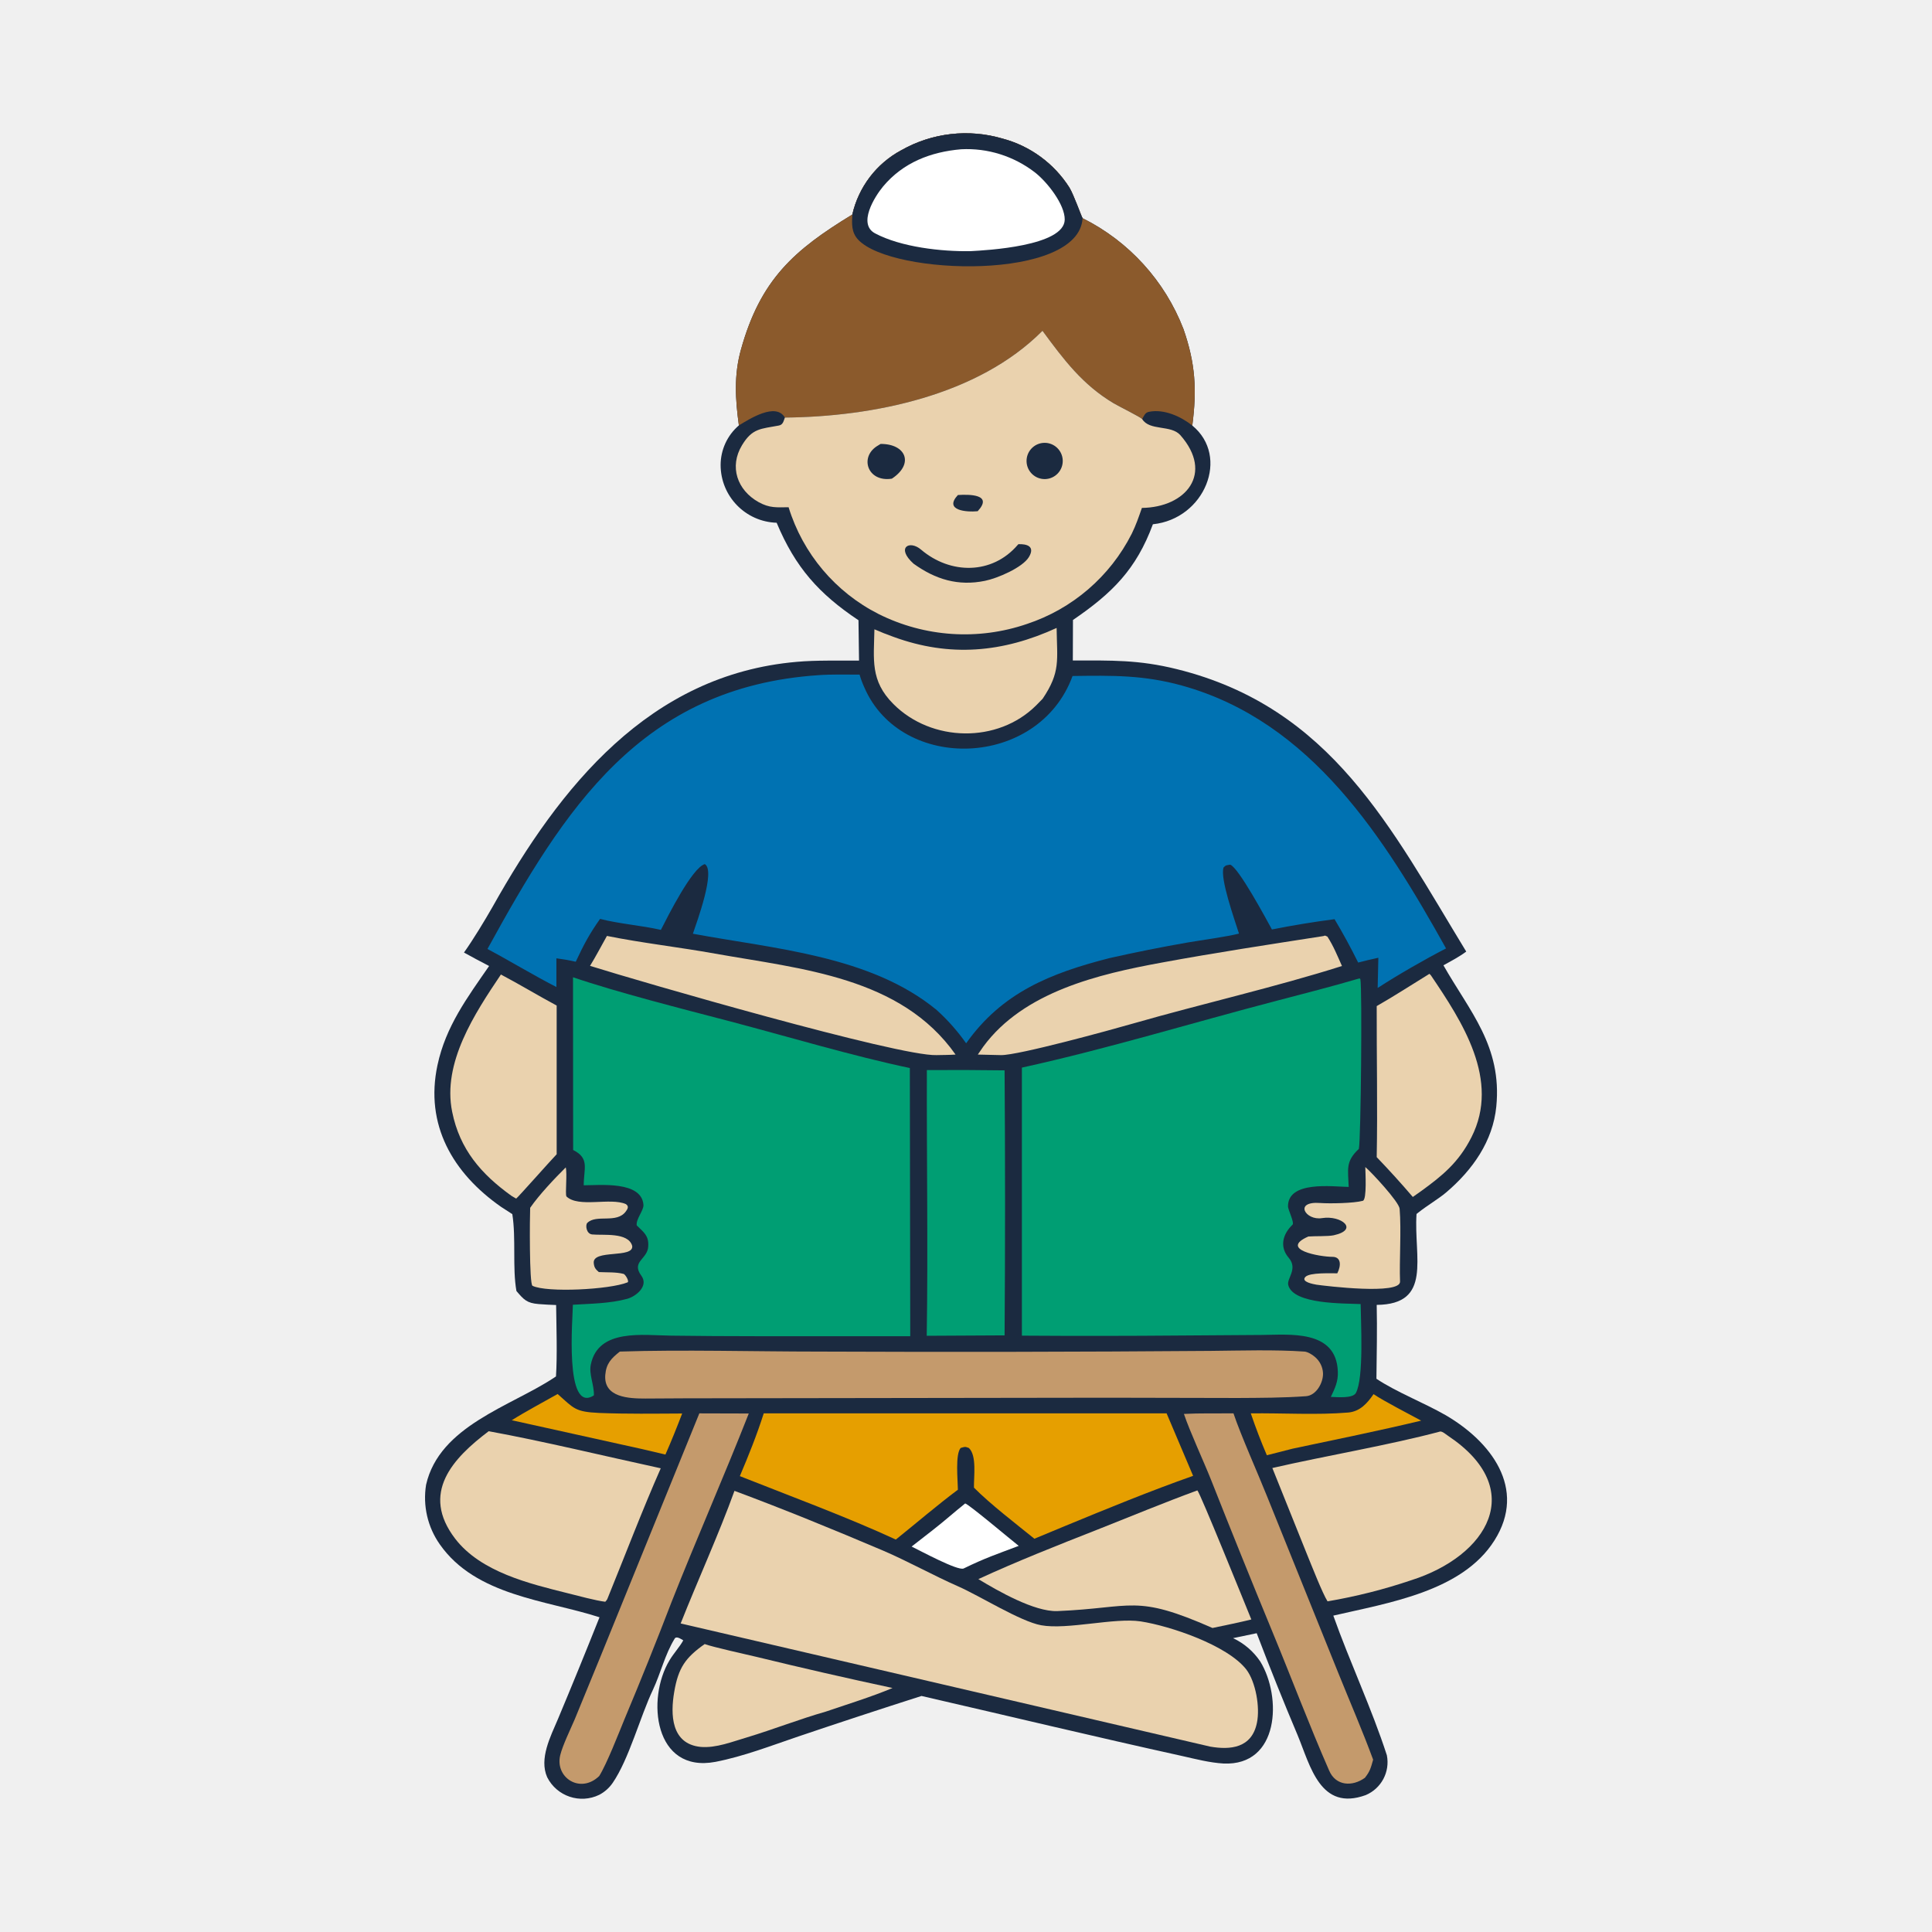
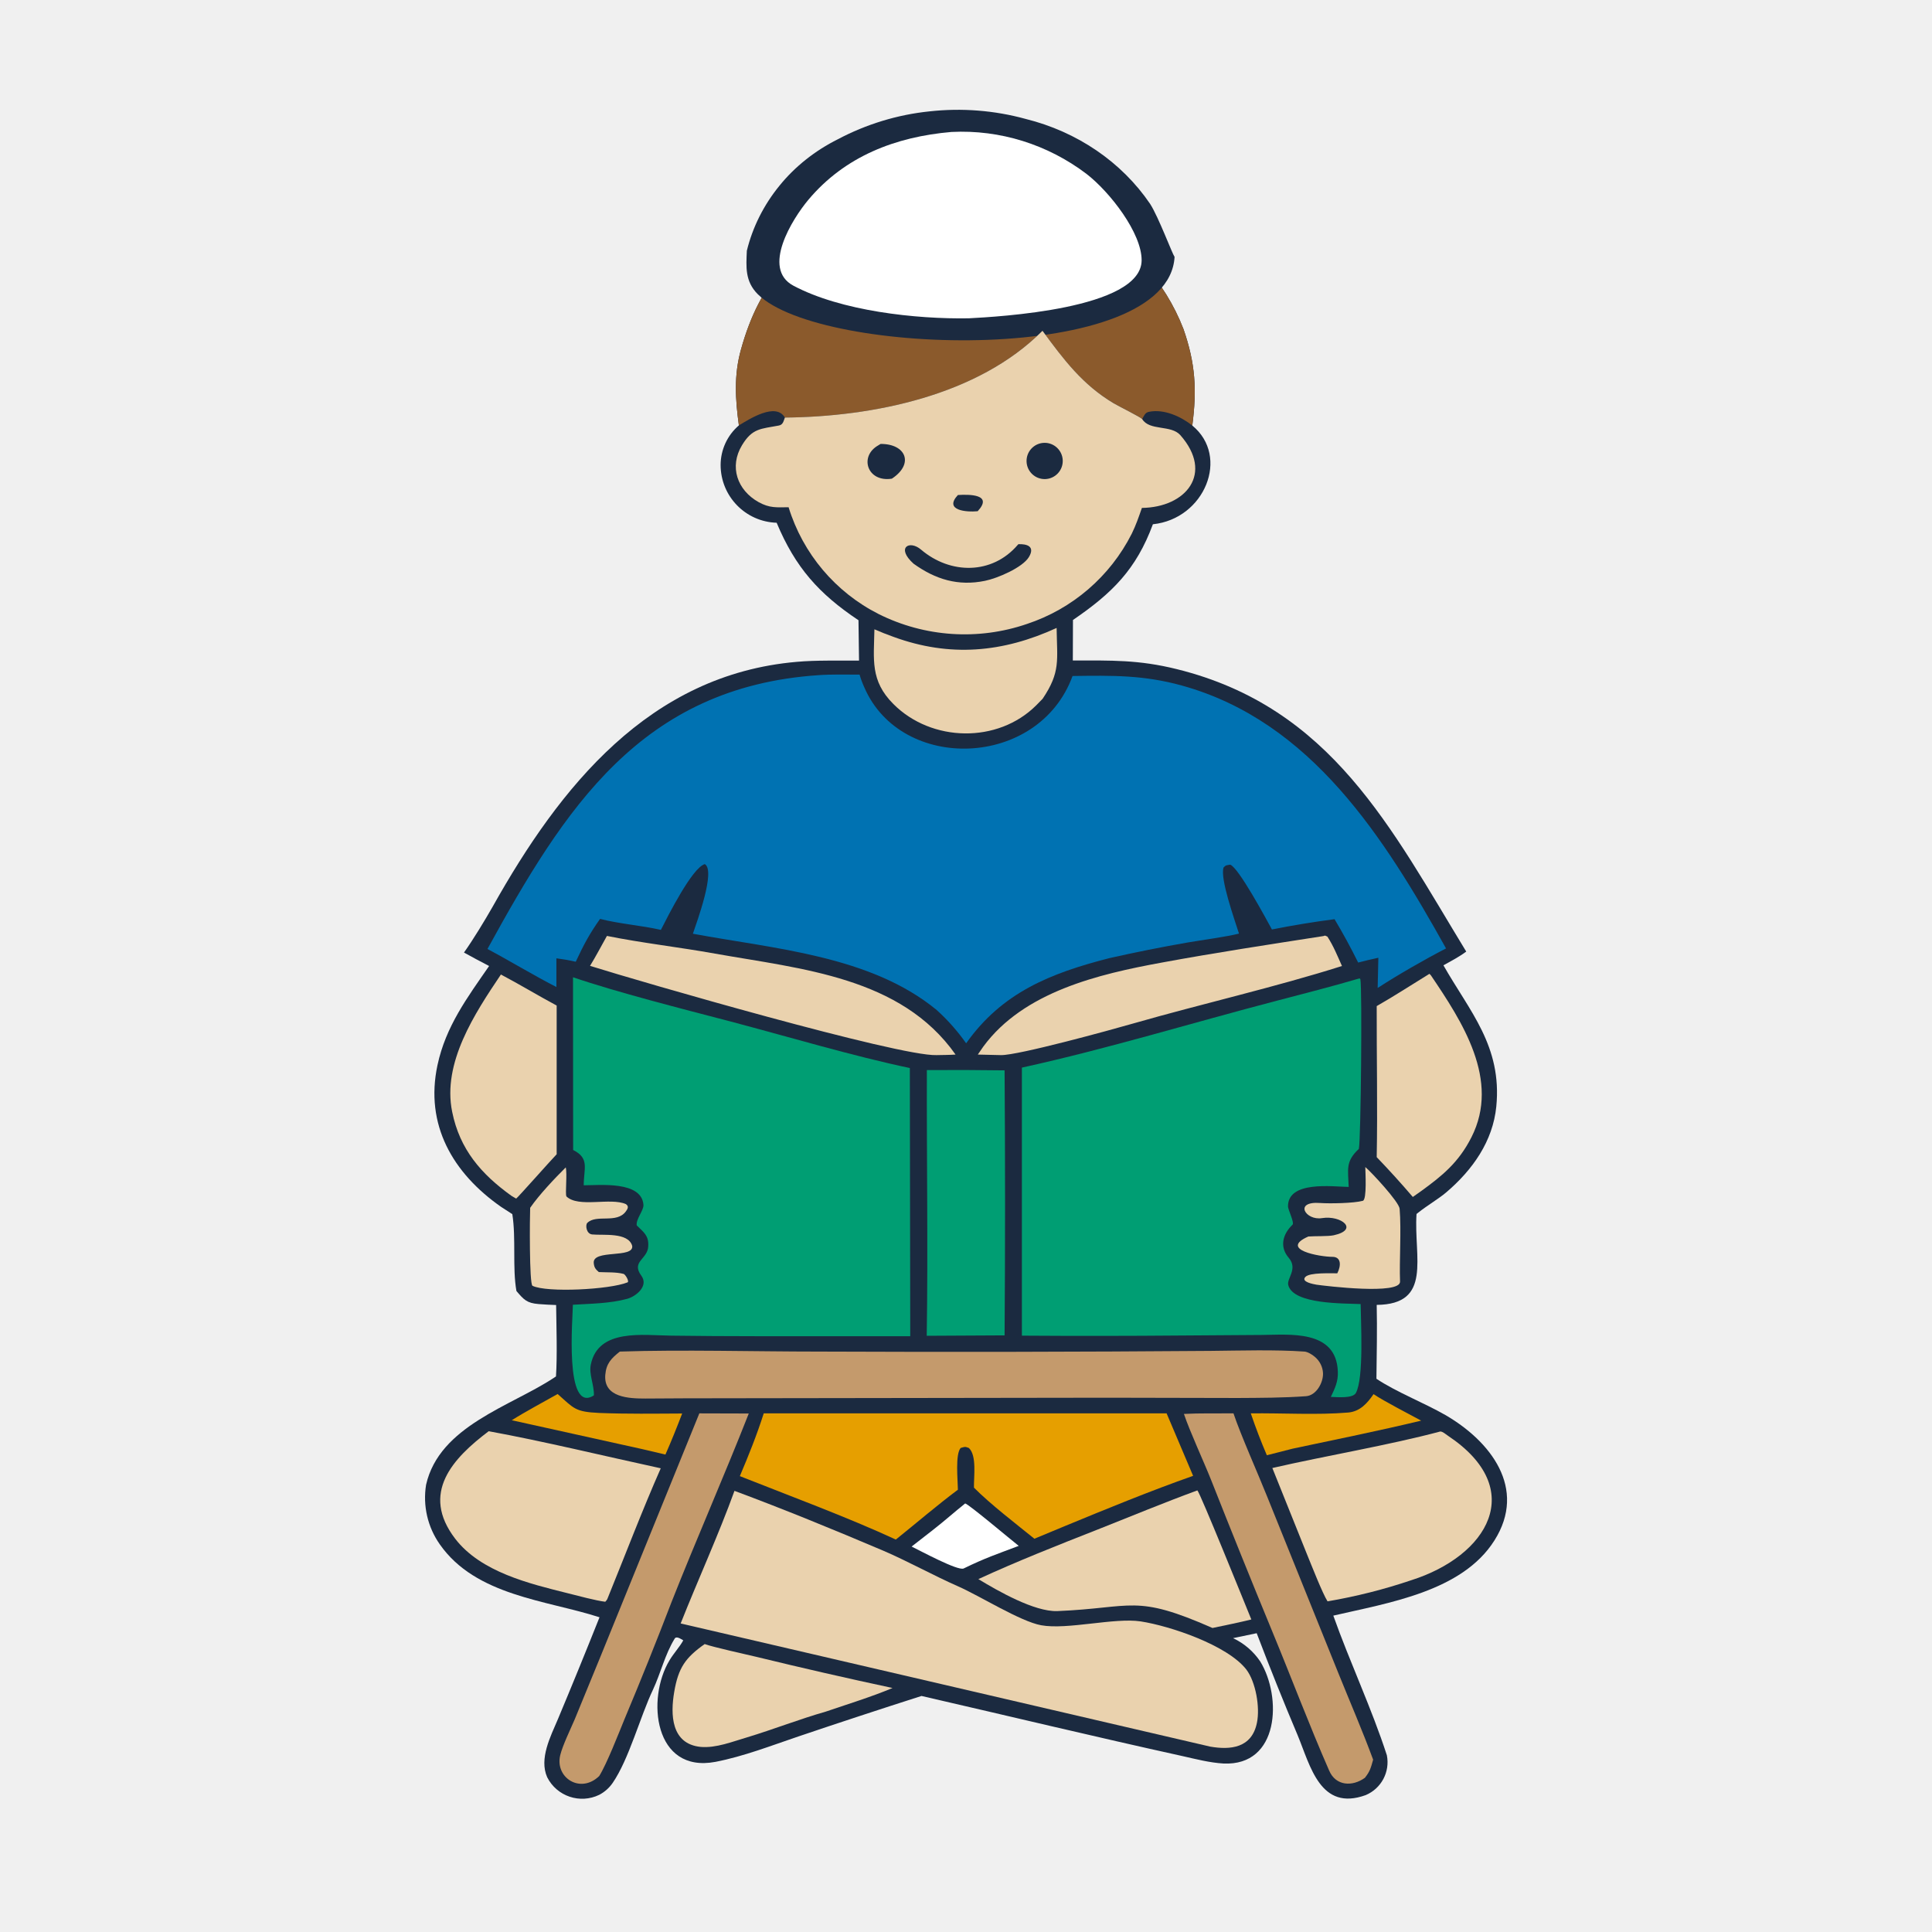
<svg xmlns="http://www.w3.org/2000/svg" width="512" height="512" viewBox="319.7 343.7 1407 1407">
  <path fill="#1B2A40" d="M940.4 500a71 71 0 0 1 35.7-46.9 95 95 0 0 1 73.6-8.5 83 83 0 0 1 48.8 35.7c3.3 5.5 8.7 21 9.6 22.3a151 151 0 0 1 73.5 80.8c8.7 25 9.8 44.3 6.4 70.2 27.6 22.6 9 68-28.7 71.9-12.1 32.8-29.6 50.2-58.2 69.7l-.1 29.5c28 0 47.9-.6 75.7 6.3 112.8 27.9 156.3 116.3 210.8 205.7-5.4 4-10.7 6.7-16.6 10 19 33.5 42.8 58.8 38.5 102.8-2.5 25.4-17.3 46.2-36.4 62.5-5.5 4.7-14.1 9.7-20.7 15l-1 .8c-2.1 31.5 11.8 65.8-29 66.2.4 17.7 0 36-.2 53.8 14.3 9.6 34.7 17.5 50.2 26.4 32.8 19 59.8 53.4 35.7 91.4-23.5 37.2-77.3 45.4-117.3 54.7 12 33.8 28 67.7 39 101.7a26 26 0 0 1-15.4 29c-33.1 12-40.3-21.2-49.5-43.4a2267 2267 0 0 1-29.9-74.5l-17.2 3.6a49 49 0 0 1 19.8 17c15.8 25.8 14 76.2-26.8 74.3-10.1-.6-20-3.2-29.8-5.4-63.5-14-126.7-29.2-190.1-43.8q-45 14.4-89.7 29.5c-19.8 6.7-39.8 14.5-60.4 18.5-44.7 8.4-50.4-45.9-33.4-74 2.9-4.9 7.6-10 10-14.5-1.8-1-5-3.4-6.3-1.2-7 11.4-10.2 25.2-15.7 37-9.4 19.7-17.5 50.7-29.4 68a27 27 0 0 1-9.8 8.7 28.5 28.5 0 0 1-37.9-12.8c-6-13.5 2.4-29.6 7.8-42.3q15.5-37 30.3-74.2c-38.6-12.5-90-15.5-116.3-53.1a59 59 0 0 1-10-43.4c9.7-42.9 61.8-57.2 93.1-77.9l1.5-1c1-15.2.3-36.3.1-52q-6.3-.2-12.7-.7c-8.7-.7-10.8-3.2-16.2-9.5-3-16.8-.2-38.4-3-56l-8.2-5.3c-35.2-24.6-55.6-59.8-46.3-103.2 6-28.2 21.7-49.2 37.6-72.2q-9.3-4.8-18.3-9.8c6.7-9.4 15.3-23.6 21-33.6 48.8-87 113.9-168.8 221.3-178.1 14.3-1.3 30.5-.8 45.4-.9l-.4-29.4c-28.9-19.3-46-38.5-59.6-71a42.1 42.1 0 0 1-40.8-42 38 38 0 0 1 13.3-28.9c-2.6-19-3.7-36.5 1.5-55.2 14.2-51 38.6-72.5 81-98.3" />
  <path fill="#8B5A2C" d="M940.4 500a71 71 0 0 1 35.7-46.9 95 95 0 0 1 73.6-8.5 83 83 0 0 1 48.8 35.7c3.3 5.5 8.7 21 9.6 22.3a151 151 0 0 1 73.5 80.8c8.7 25 9.8 44.3 6.4 70.2-8.3-6.6-20.6-12.2-31.5-10-2.9.5-3.7 3-5 5.3-1-1.5-17.2-9.4-20.5-11.4-23-13.6-36.7-32-52.1-52.9-46.9 47.2-123.4 62.6-187.6 63.2-6.6-11.3-25.7 1-33.5 5.7-2.6-19-3.7-36.5 1.5-55.2 14.2-51 38.6-72.5 81-98.3" />
-   <path fill="#1B2A40" d="M940.4 500a71 71 0 0 1 35.7-46.9 95 95 0 0 1 73.6-8.5 83 83 0 0 1 48.8 35.7c3.3 5.5 8.7 21 9.6 22.3-2.5 45.7-138.5 42-163.4 15.7-5.1-5.5-4.6-11.6-4.3-18.3" />
-   <path fill="#FFF" d="M1019.7 452.4c19.3-1 38.2 5 53.5 16.7 9.3 7.2 22 23.6 21.9 34.5-.2 19.4-57.3 22.4-68.5 23-21 .4-50.8-2.9-69.7-13-12.6-6.8-.4-26.5 6-34.2 14.5-17.3 34.6-25.1 56.8-27" />
+   <path fill="#1B2A40" d="M 863.6 526.3 C 867.8 509.1 875.9 493.0 887.3 479.0 C 898.7 464.9 913.3 453.4 929.9 445.1 C 950.5 434.2 973.2 427.2 996.7 424.8 C 1020.2 422.2 1044.0 424.1 1066.6 430.3 C 1104.1 439.6 1136.5 461.6 1157.3 492.2 C 1163.4 501.7 1173.4 528.5 1175.1 530.8 C 1170.5 610.0 917.8 603.6 871.6 558.0 C 862.1 548.5 863.1 537.9 863.6 526.3 Z" />
+   <path fill="#FFFFFF" d="M 1012.6 439.8 C 1048.1 438.0 1082.8 449.0 1110.9 470.3 C 1128.0 483.5 1151.3 513.5 1151.1 533.4 C 1150.7 568.9 1045.9 574.4 1025.4 575.5 C 986.7 576.2 932.1 570.2 897.4 551.7 C 874.2 539.2 896.6 503.3 908.4 489.2 C 935.0 457.5 971.9 443.3 1012.6 439.8 Z" />
  <path fill="#EAD2AE" d="M891.3 647.8c64.2-.6 140.7-16 187.6-63.2 15.4 20.9 29.1 39.3 52 52.9 3.4 2 19.5 10 20.6 11.4 5.4 8.8 21 4 27.8 11.7 24.6 28 4 52.6-28 53-2.3 6.6-4.3 12.5-7.4 18.8a132 132 0 0 1-76.3 65.7 140 140 0 0 1-108-7.2 130 130 0 0 1-65.6-77.8c-8.7.1-13.8.7-21.8-3.7-15.6-8.7-21.6-25.8-12.1-41.5 7.5-12.4 13.6-11.8 26.8-14.3 3.1-.6 3.4-3.2 4.4-5.8" />
  <path fill="#1B2A40" d="M1061.4 740c5.9-.2 12.4 1.4 7.6 9.4-4.7 7.7-23 15.5-32 17.3-19.5 4-36-1-52-12.5-13-11.7-3-17.5 5.5-10.2 21.3 18.1 51.7 18.3 70.3-3.4zM1080 666.2a13.2 13.2 0 1 1 .9 26.4 13.2 13.2 0 0 1-.8-26.4M961 667c18.5-.1 24.6 14.5 8.2 25.3-17.9 2.8-24-16.2-10-24.2zM1017.3 704.2c8-.5 26-.7 14.4 11.8-8.1.8-24.9-.5-14.4-11.8" />
  <path fill="#0072B2" d="M915.7 835.4c9.2-.7 20.6-.4 30-.4q1.4 4.8 3.5 9.4c27 62.2 127 59 151.6-8.4 28.6-.4 51.7-.8 79.8 7 94.2 26.2 147.3 111 192.2 191.4-15.5 8-35.2 19.3-49.8 28.8l.5-22q-7.5 1.6-14.7 3.5-8-16.2-17.2-31.6-23 3-45.6 7.5c-4.4-8-24.3-45.1-30.4-47.2-2.7.5-3 .2-4.8 2-2.8 7.9 8 38 11.2 48.2-9 2.3-27.5 4.8-37.5 6.5q-28.6 5-57 11.4c-42.9 11-78 25-104.2 62a145 145 0 0 0-21.4-24.2c-48.1-39.7-118.5-44.6-177.6-55.6 3-8.9 16.7-45.9 8.7-50.7-9.2 2.5-27 38.1-32 47.9-14.5-3.3-29.8-4.3-44.3-8-7.8 11-12 19-17.7 31.2-5.2-1.2-9-1.8-14.1-2.5v20.9c-16.8-8.6-33.3-18.7-50.2-27.7 56-102 111.7-190.7 241-199.4" />
  <path fill="#009E73" d="m1309.8 1056.2.6.6c1.4 6.5.4 116.9-1.1 123.6-9.9 9.2-7.8 14.9-7.4 27.7-11.8-.2-44.4-4.7-44.2 14.3 0 2.1 4.8 11.8 3.3 13.2-7 6.7-9.8 16-2.7 24.2 6.8 8.1-1.7 15-.4 19.8 3.7 14.2 40.9 13.2 52.7 13.8.1 12.3 2.5 54-3.5 64.8-2.3 4-13.3 3-18.2 2.8 3-6.3 5.4-11.3 5.1-18.3-1-31.1-35.6-26.9-55.7-26.8l-58.5.4q-58 .5-115.9.1v-195.2c62.4-13.7 123.9-32.6 185.6-48.7 20.2-5.3 40.3-10.4 60.3-16.3M737 1055.4c32.2 11 80.3 23.2 114.3 32.1 41 10.8 90.3 25.5 131 34l.3 195.3H869.5q-30.5 0-61-.4c-20.4-.2-53-5.4-58.5 20.9-1.6 7.1 2.5 15.1 2.2 22.6-21.7 14-15.3-57.2-15.3-66 13-.8 27-.9 39.5-4.3 6.6-1.8 15.8-9.4 10.4-16.8-7.8-10.6 4.9-12 5-21.8.4-7.6-3.5-10-8.4-14.9-.7-4.6 5.2-10.9 4.9-15-1.4-17.5-31.8-14.2-43.5-14.2 0-12.2 4.5-19.6-7.7-25.7z" />
  <path fill="#EAD2AE" d="M854.5 1429.4c35.8 13.3 72.9 28.5 108.2 43.5 17.4 7.4 37 18.3 54.8 26.1 15.3 6.7 45.4 25.6 60.4 28.3 19 3.5 53.4-5.7 72.5-2.8 21.4 3.3 63.2 17.3 77 35.1 6.8 9 10 27.4 7.7 38.6-3.7 18.7-19.5 20-34 17.5L815.4 1526c12.4-31.3 27.9-65.3 39.2-96.6" />
  <path fill="#E69F00" d="M875.9 1373h293.4l19.3 45.5c-31 10.9-62.9 24-93.2 36.5l-22.4 9.3c-13.7-11.1-32-25.1-44-37.2-.2-8 2.2-23.3-3.7-28.9-3-1.1-2.8-.9-6 0-4 4.7-2.1 23-2 30.4-15 11.2-30.5 24.5-45.2 36.3-35-16.2-77.3-31.8-113.6-46.2 6.4-15.1 12.4-30 17.4-45.7" />
  <path fill="#C49A6C" d="M1201.4 1327.5c21.4-.2 46.7-1 68.2.5 2.3.1 5.8 2.2 7.6 3.8 3.6 3 5.8 7.3 6 12 .2 7-5 16.2-12.4 16.7-16.5 1.2-33.1 1.2-49.6 1.3l-94.7-.2-282.4.4q-27.1 0-54.4.2c-11.7 0-30.5-.6-29.2-17.2.7-8.3 4.3-12 10.6-17 45-1.5 98.4 0 144.1 0q143.1.6 286.2-.5" />
  <path fill="#EAD2AE" d="M675.6 1386c39.5 7.2 85.6 18.4 125.3 27-13.5 30.6-26 63.5-38.7 94.7-.5 1.3-.8 1.4-1.7 2.5-6.8-.8-20.1-4.4-27.3-6.2-28-7-63.3-15.4-82-39.7-25.5-33.3-1.7-58.6 24.4-78.3M1368.6 1386.2c1.8 0 4.1 2.1 5.6 3.1 58.5 39 28.7 87.6-26.7 105.2a401 401 0 0 1-61 15.4c-3.7-5.8-11.8-26.6-14.7-33.6l-25.5-63.5c39.1-9 84.4-16.5 122.3-26.6" />
  <path fill="#009E73" d="M994.7 1123q28.3-.2 56.6.2.7 96.6 0 193l-56.7.3c1-63.9-.1-129.4.1-193.6" />
  <path fill="#EAD2AE" d="M1191.7 1429.1c2.1 2 34.3 81.8 39.3 94-8.9 2.2-19.3 4.3-28.3 6.2-56.8-25-57.4-14.6-113.1-12.3-16.6.5-42.9-14.5-57.4-23.3 28.2-13 57.6-24.6 86.6-36 24-9.5 48.6-19.7 72.9-28.6" />
  <path fill="#C49A6C" d="M1182 1373.4c11-.6 24.8-.3 36-.4 5.2 15.6 18.2 44.7 24.6 60.8l51.7 128.2c8.3 20.6 17.8 42.5 25.4 63.2-1.7 6-2.2 8.4-6 13.2-9.1 6.6-21.2 6-26-5.2-14.6-33.3-27.4-67.4-41.3-101a7786 7786 0 0 1-44.7-110.7c-5.5-13.8-15.5-35.3-19.8-48.1M829 1373l36 .1c-18.2 46.3-38.2 91.6-56.2 137.2q-16.5 43-34.3 85.4c-4.4 10.7-12.8 32.4-18.4 41.4-13.7 13.3-32.4 1.2-28.4-15.2 1.7-7 7.5-19 10.6-26.2l19-46.3z" />
  <path fill="#EAD2AE" d="M684.5 1053.4c14 7.4 26.8 15.2 40.6 22.6v108.3c-3 3-28.7 32-29.5 32.3l-3.4-2c-22-15.8-37.7-33.8-43.2-61.2-7.3-35.7 16.4-71.6 35.5-100M1360.7 1052.9l1 1c23 34 50.7 76.4 29.6 118-9.3 18.4-21.3 28.1-36.6 39.2l-6.1 4.3a674 674 0 0 0-26.3-29c.7-35.8-.1-74 0-110 12.5-7.1 26-15.9 38.4-23.5M1283.5 1025.4c1.7-.5.7-.5 2.9.4 4.4 6.8 7.3 14 10.6 21.4-47.8 15.2-103.1 27.8-151.8 41.8-16.3 4.7-84 23.3-96.5 23.1l-16.9-.4 4-5.8c29.4-40 84.1-52.8 130-61.2 39-7.2 78.5-13.2 117.7-19.3M761.7 1025.3c25.8 5.2 52.8 8.2 78.8 12.9 63 11.2 135.3 17 175.1 73.5-4.1.3-9.6.3-13.9.4-27.8.9-215-53.3-252.3-65 4.2-6.8 8.3-14.7 12.3-21.8M956.5 802q6.9 3 13.9 5.5c41 15 79.6 11.5 118.8-6.5.3 23.5 3 32-10.2 51.6l-4.6 4.7c-28 28-76.3 27-104.1-.9-17-17-14.2-32.4-13.8-54.3M832.9 1541c5.5 2.1 30.4 7.6 38 9.4q49.2 12 98.8 22.6c-14.6 6.2-33.4 12-48.6 17.2-19 5.4-38.3 13-57.2 18.7-10.7 3.1-22.6 8-34 7-21.5-2.2-22-23.6-19.2-40 3-17.7 8.2-25 22.2-34.9M731.7 1193.8c1.2 4.9-.5 19.1.5 21.2 8.8 8.5 32 .6 43.3 5.6 2.5 1.7 1.2 3.6 0 5.3-6.7 9.2-21.4 1.8-28.1 8.4-1.5 1.5-.8 8 3.6 8.4 7.8.8 26.2-1.8 29.1 8.3 1.4 9.4-28.9 2.3-28 12.5.3 3.3 1.3 4.5 3.7 6.6 5.7.3 12.5-.1 17.9 1.3 1.4.2 4.5 5.6 3 6.2-13 5.3-58.8 7.6-69.2 2.5-2.4-1.2-2-50.5-1.7-56.8 6.5-9.4 17.6-21.2 26-29.5M1314 1193.6c4.4 3.7 24.6 25.4 25 30.4 1.3 15.7-.3 38 .3 53 .4 9.9-54.4 3.2-60.8 2.3-2.2-.4-11.5-2-8.2-5.6 3.1-3.5 19.3-2.6 23.3-2.7 2.8-5.5 3-12-3.6-12-9.1 0-39-5.3-17.5-14.8 4.7-.4 14.3 0 18.5-.9 18.7-4.1 5.5-14.7-8.5-12.5-12 2-20.9-12.5-1.3-11 6.9.5 24.4.2 31-1.6 3.1-.9 1.8-21.4 1.8-24.6" />
  <path fill="#E69F00" d="M1320 1359c7.4 5 26.2 14.7 34.7 19.3-30 7.2-63.3 14-93.6 20.4l-18.8 4.8a427 427 0 0 1-11.7-30.5c22.6-.3 48.5 1.3 70.8-.6 8.7-.7 14-6.7 18.6-13.4M725.8 1358.9c12 10.6 12.6 13 30.4 13.8 20 .8 40.2.5 60.3.4-4 10.4-7.7 19.7-12.2 29.9l-17-4-94.9-21c10-6.3 23-13.2 33.4-19.1" />
  <path fill="#FFF" d="M1022.6 1438.6c2.8.7 33.6 26.7 39 30.9-16.6 6.3-23.7 8.5-40.2 16.5-4.4 1.7-31.2-12.8-37.8-16q7.6-6 15.4-12c8-6.2 15.6-13 23.6-19.4" />
</svg>
